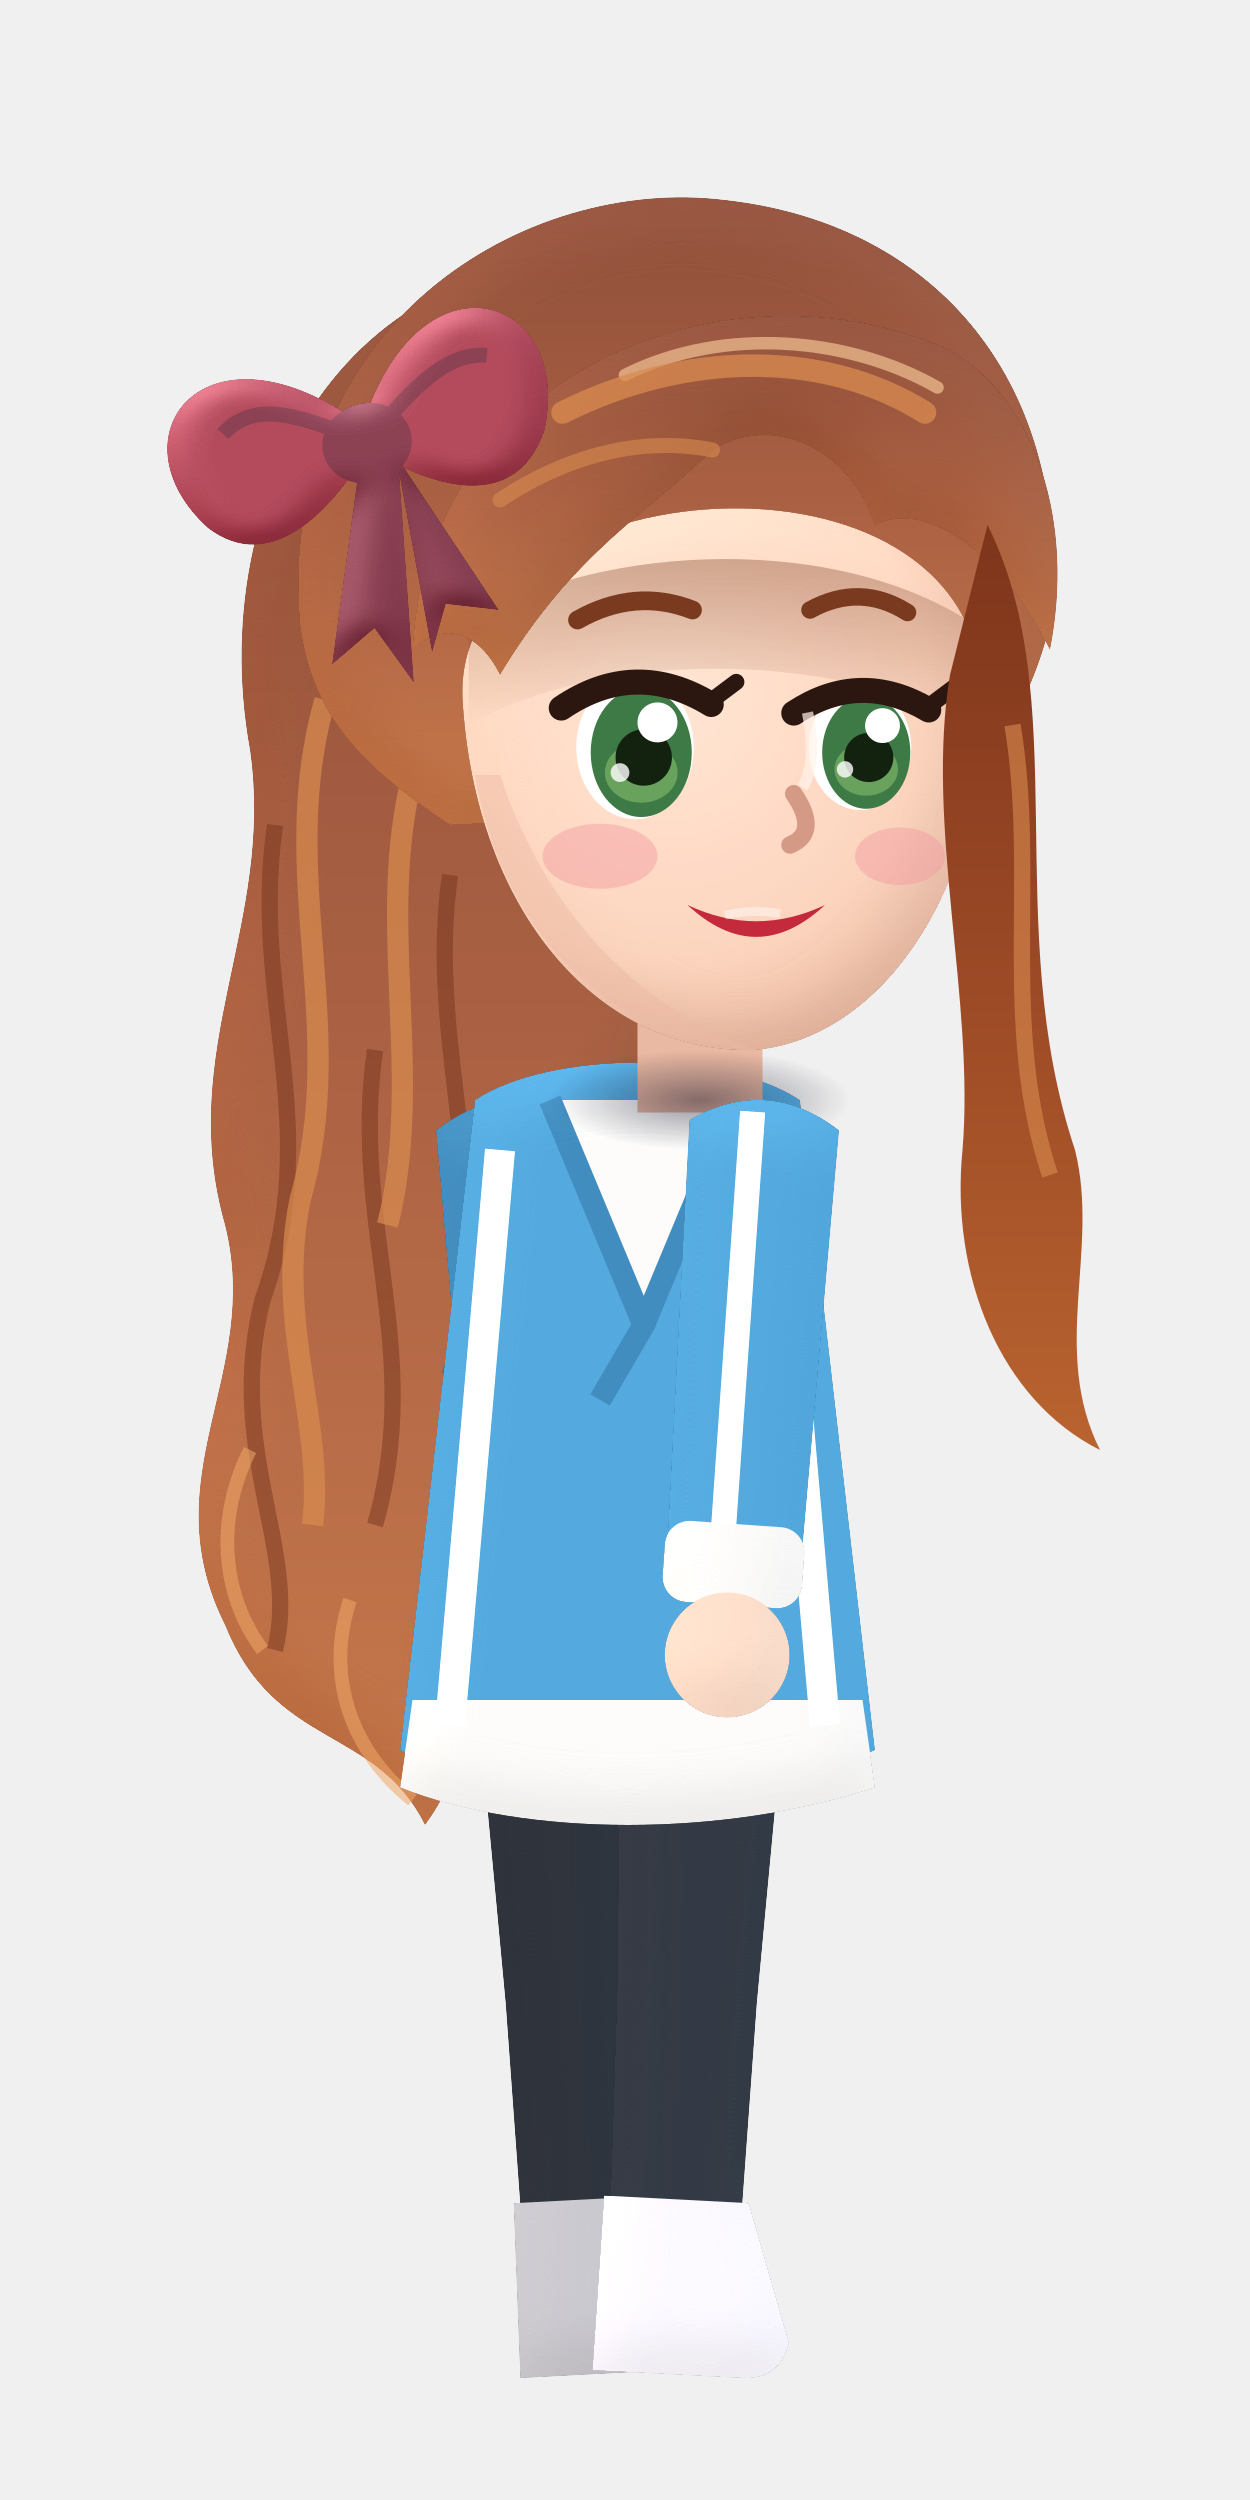
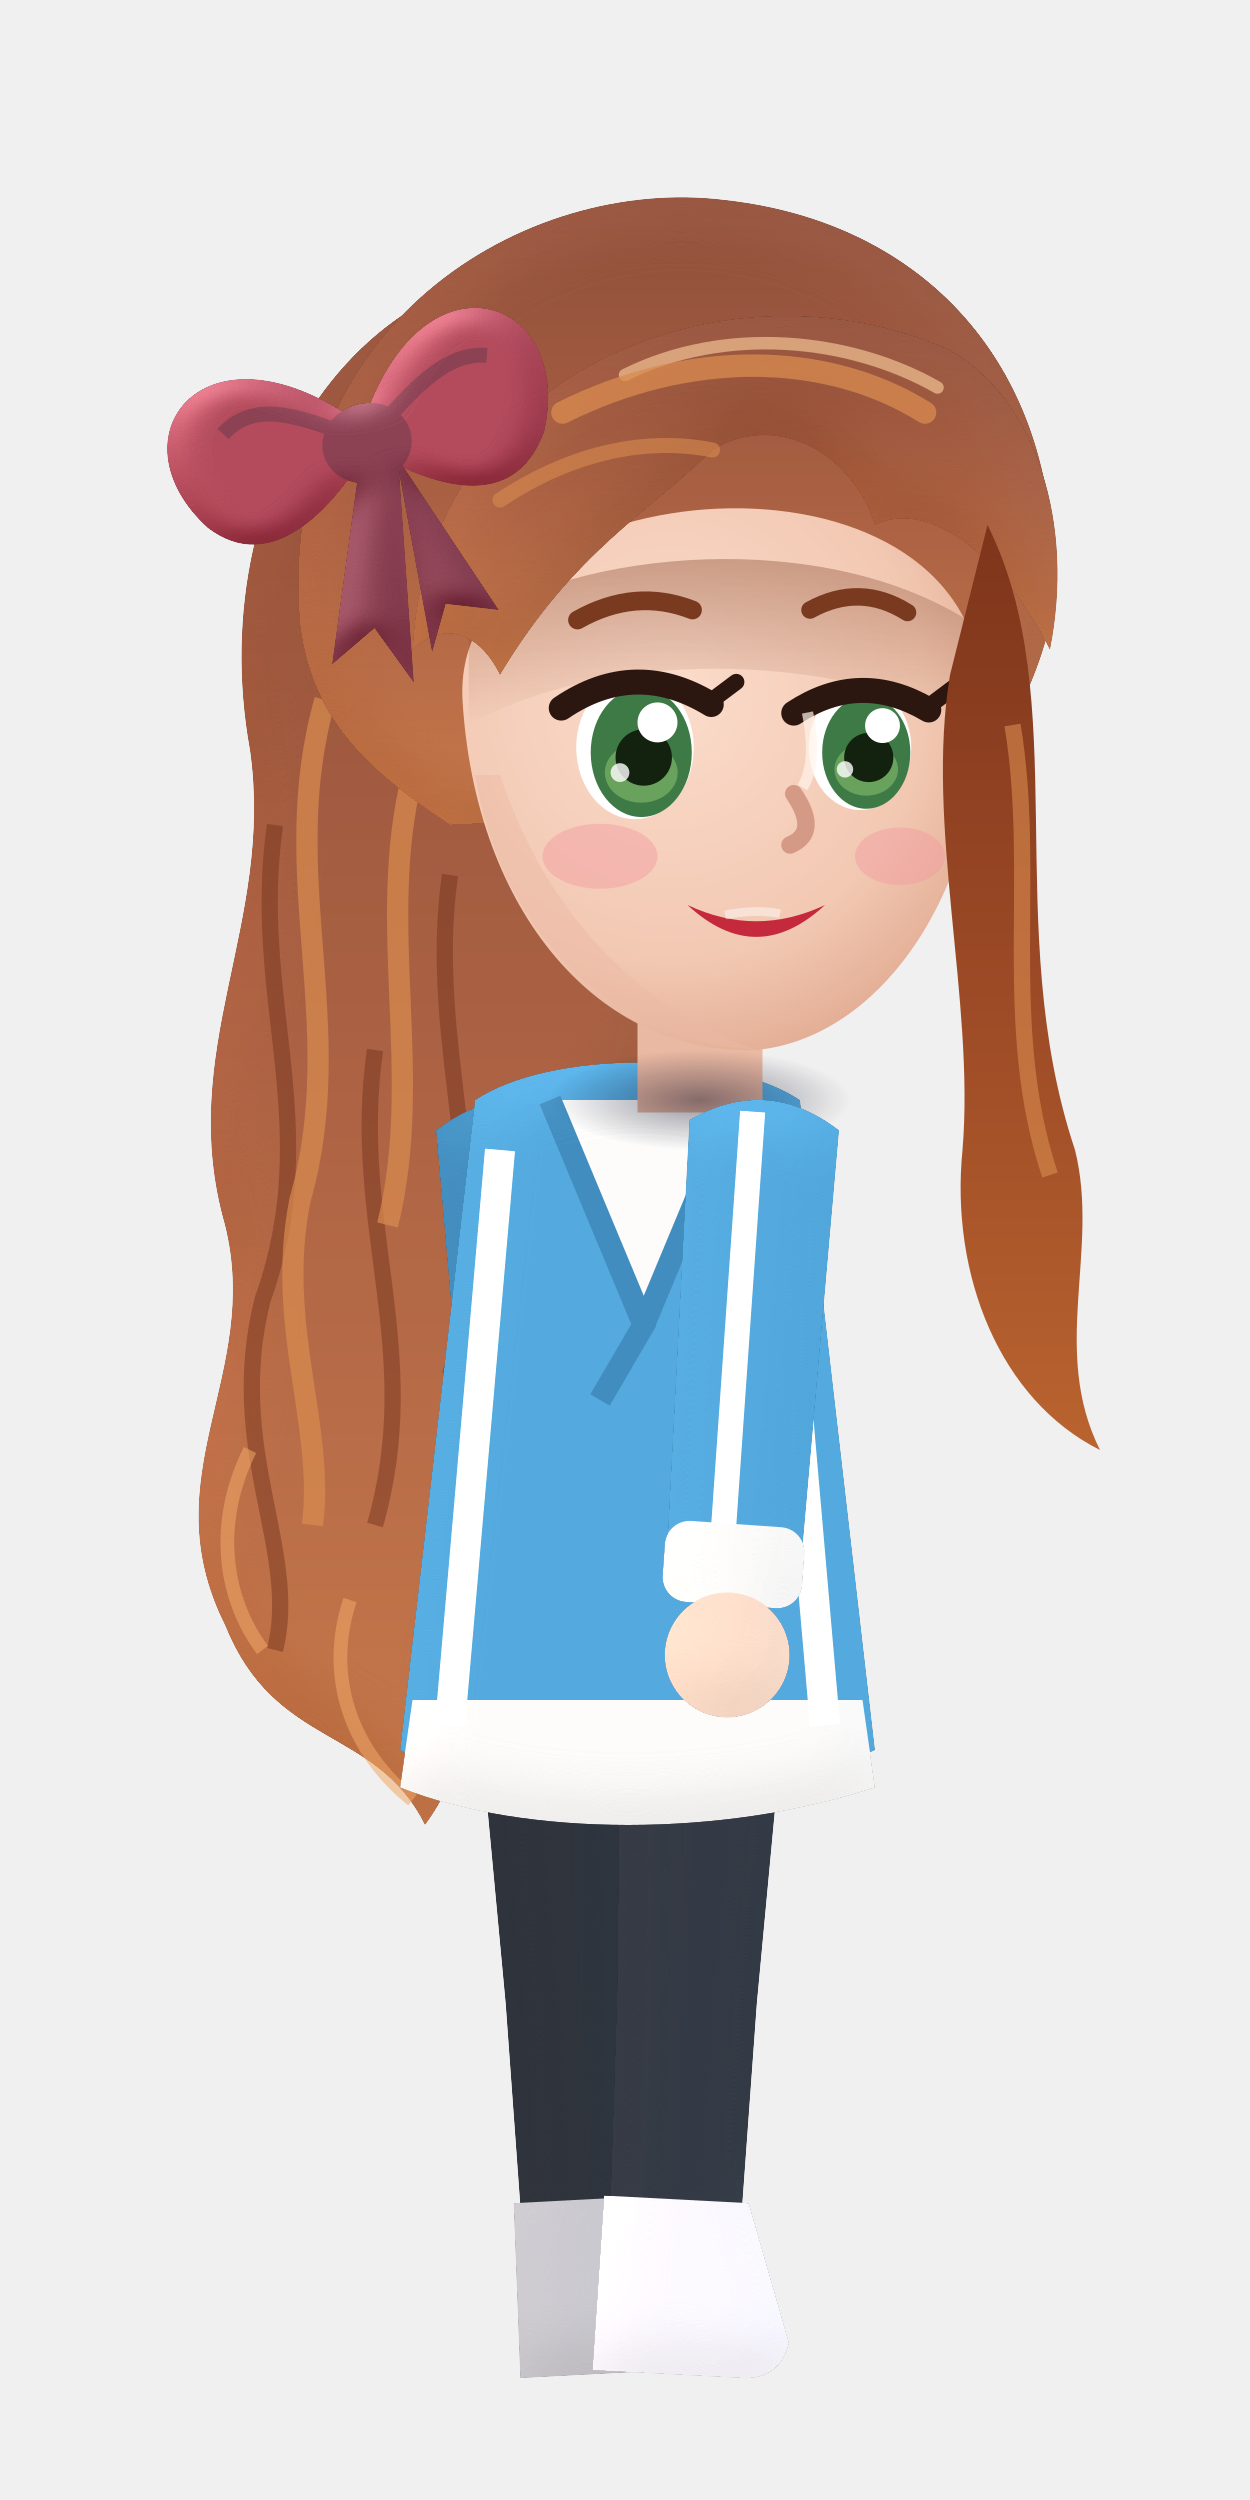
<svg xmlns="http://www.w3.org/2000/svg" viewBox="0 0 100 200">
  <defs>
    <filter id="v3d-a18" x="-25%" y="-25%" width="150%" height="150%" color-interpolation-filters="sRGB">
      <feGaussianBlur in="SourceAlpha" stdDeviation="2.4" result="h" />
      <feDiffuseLighting in="h" surfaceScale="3" diffuseConstant="1" lighting-color="#fff3e2" result="d">
        <feDistantLight azimuth="225" elevation="52" />
      </feDiffuseLighting>
      <feComposite in="SourceGraphic" in2="d" operator="arithmetic" k1="0.68" k2="0.4" k3="0" k4="0" result="lit" />
      <feSpecularLighting in="h" surfaceScale="3" specularConstant="0.12" specularExponent="30" lighting-color="#ffffff" result="s">
        <feDistantLight azimuth="225" elevation="60" />
      </feSpecularLighting>
      <feComposite in="s" in2="SourceAlpha" operator="in" result="s2" />
      <feSpecularLighting in="h" surfaceScale="3" specularConstant="0.32" specularExponent="6" lighting-color="#9fd7ff" result="r">
        <feDistantLight azimuth="330" elevation="18" />
      </feSpecularLighting>
      <feComposite in="r" in2="SourceAlpha" operator="in" result="r2" />
      <feComposite in="lit" in2="s2" operator="arithmetic" k1="0" k2="1" k3="1" k4="0" result="ls" />
      <feComposite in="ls" in2="r2" operator="arithmetic" k1="0" k2="1" k3="1" k4="0" result="all" />
      <feComposite in="all" in2="SourceAlpha" operator="in" />
    </filter>
    <filter id="fur-a18" x="-25%" y="-25%" width="150%" height="150%" color-interpolation-filters="sRGB">
      <feGaussianBlur in="SourceAlpha" stdDeviation="3.4" result="h" />
      <feDiffuseLighting in="h" surfaceScale="2.4" diffuseConstant="1" lighting-color="#fff3e2" result="d">
        <feDistantLight azimuth="225" elevation="52" />
      </feDiffuseLighting>
      <feComposite in="SourceGraphic" in2="d" operator="arithmetic" k1="0.68" k2="0.4" k3="0" k4="0" result="lit" />
      <feSpecularLighting in="h" surfaceScale="2.4" specularConstant="0.12" specularExponent="16" lighting-color="#ffffff" result="s">
        <feDistantLight azimuth="225" elevation="60" />
      </feSpecularLighting>
      <feComposite in="s" in2="SourceAlpha" operator="in" result="s2" />
      <feSpecularLighting in="h" surfaceScale="2.4" specularConstant="0.5" specularExponent="6" lighting-color="#9fd7ff" result="r">
        <feDistantLight azimuth="330" elevation="18" />
      </feSpecularLighting>
      <feComposite in="r" in2="SourceAlpha" operator="in" result="r2" />
      <feComposite in="lit" in2="s2" operator="arithmetic" k1="0" k2="1" k3="1" k4="0" result="ls" />
      <feComposite in="ls" in2="r2" operator="arithmetic" k1="0" k2="1" k3="1" k4="0" result="all" />
      <feComposite in="all" in2="SourceAlpha" operator="in" />
    </filter>
    <filter id="gloss-a18" x="-25%" y="-25%" width="150%" height="150%" color-interpolation-filters="sRGB">
      <feGaussianBlur in="SourceAlpha" stdDeviation="1.2" result="h" />
      <feDiffuseLighting in="h" surfaceScale="2.2" diffuseConstant="1" lighting-color="#fff3e2" result="d">
        <feDistantLight azimuth="225" elevation="52" />
      </feDiffuseLighting>
      <feComposite in="SourceGraphic" in2="d" operator="arithmetic" k1="0.68" k2="0.4" k3="0" k4="0" result="lit" />
      <feSpecularLighting in="h" surfaceScale="2.2" specularConstant="0.45" specularExponent="34" lighting-color="#ffffff" result="s">
        <feDistantLight azimuth="225" elevation="60" />
      </feSpecularLighting>
      <feComposite in="s" in2="SourceAlpha" operator="in" result="s2" />
      <feSpecularLighting in="h" surfaceScale="2.2" specularConstant="0.25" specularExponent="6" lighting-color="#9fd7ff" result="r">
        <feDistantLight azimuth="330" elevation="18" />
      </feSpecularLighting>
      <feComposite in="r" in2="SourceAlpha" operator="in" result="r2" />
      <feComposite in="lit" in2="s2" operator="arithmetic" k1="0" k2="1" k3="1" k4="0" result="ls" />
      <feComposite in="ls" in2="r2" operator="arithmetic" k1="0" k2="1" k3="1" k4="0" result="all" />
      <feComposite in="all" in2="SourceAlpha" operator="in" />
    </filter>
    <radialGradient id="ao-a18">
      <stop offset="0" stop-color="#0a0c24" stop-opacity=".45" />
      <stop offset="1" stop-color="#0a0c24" stop-opacity="0" />
    </radialGradient>
    <linearGradient id="haira18" x1="0" y1="0" x2="0" y2="1">
      <stop offset="0" stop-color="#7e351b" />
      <stop offset=".5" stop-color="#9c4a26" />
      <stop offset="1" stop-color="#b9632f" />
    </linearGradient>
    <radialGradient id="skina18" cx=".4" cy=".35" r=".75">
      <stop offset="0" stop-color="#fbdccb" />
      <stop offset=".65" stop-color="#f2c8b2" />
      <stop offset="1" stop-color="#dfa58c" />
    </radialGradient>
    <linearGradient id="fringeShadowa18" x1="0" y1="0" x2="0" y2="1">
      <stop offset="0" stop-color="#7a3a20" stop-opacity=".35" />
      <stop offset="1" stop-color="#7a3a20" stop-opacity="0" />
    </linearGradient>
    <pattern id="plaida18" width="7" height="7" patternUnits="userSpaceOnUse">
      <rect width="7" height="7" fill="#1d1a22" />
      <rect y="2.5" width="7" height="2" fill="#c3313d" />
      <rect x="2.5" width="2" height="7" fill="#ece6e8" opacity=".75" />
      <rect x="2.5" y="2.5" width="2" height="2" fill="#f2d6d8" />
    </pattern>
    <pattern id="knita18" width="6" height="6" patternUnits="userSpaceOnUse">
      <rect width="6" height="6" fill="#3f9ad8" />
      <path d="M0 3 L1.5 0 L3 3 L4.5 0 L6 3" stroke="#2c7ab4" stroke-width=".8" fill="none" />
    </pattern>
  </defs>
  <g transform="translate(0 0) rotate(0 50 196)">
    <g transform="rotate(0 48 40)">
      <g filter="url(#v3d-a18)">
        <path d="M54 22 C30 16 16 38 20 60 C22 74 14 84 18 98 C21 110 12 118 18 130 C22 140 30 138 34 146 C40 138 36 128 42 122 C44 114 40 104 46 98 C50 92 48 88 52 84 Z" fill="url(#haira18)" />
      </g>
      <path d="M22 66 C20 80 26 90 21 104 C18 116 24 124 22 132 M30 84 C28 98 34 108 30 122 M36 70 C34 84 40 96 36 110" stroke="#6e2f18" stroke-width="1.3" fill="none" opacity=".45" />
      <path d="M26 56 C22 70 28 82 24 96 C22 106 26 114 25 122 M33 62 C30 74 34 86 31 98" stroke="#d98b4f" stroke-width="1.7" fill="none" opacity=".7" />
      <path d="M28 128 C26 134 28 140 33 144 M20 116 C17 122 18 128 21 132" stroke="#f0a868" stroke-width="1.1" fill="none" opacity=".55" />
    </g>
    <g filter="url(#v3d-a18)">
      <g transform="translate(45 140) rotate(-3)">
        <path d="M-6.5 -2 L6.5 -2 L5.6 20 L5.2 40 L-5.2 40 L-5.6 20Z" fill="#17181f" />
        <path d="M-5.8 36 L5.8 36 L9.6 47 Q9 50 6 50 L-6 50Z" fill="#bebcc7" />
      </g>
    </g>
    <g filter="url(#v3d-a18)">
      <g transform="translate(41 92) rotate(-4)">
        <path d="M-6 -2 Q0 -6 6 -2 L5.4 32 L-5.4 32Z" fill="#2c7ab4" />
        <path d="M-1 -3 V31" stroke="#fff" stroke-width="2" />
        <rect x="-5.6" y="30" width="11.2" height="6.5" rx="2" fill="#f4f4f8" />
        <circle cx="0" cy="40.5" r="5" fill="#f7d6c4" />
      </g>
    </g>
    <g filter="url(#v3d-a18)">
      <g transform="translate(56 140) rotate(3)">
        <path d="M-6.5 -2 L6.5 -2 L5.6 20 L5.2 40 L-5.2 40 L-5.6 20Z" fill="#1d1f28" />
        <path d="M-5.8 36 L5.8 36 L9.6 47 Q9 50 6 50 L-6 50Z" fill="#f3f1ff" />
      </g>
    </g>
    <g filter="url(#v3d-a18)">
      <path d="M38 88 C44 84 58 84 64 88 L70 140 C58 146 42 146 32 140 Z" fill="#3f9ad8" />
      <path d="M44 88 L51.5 104 L59 88Z" fill="#f4f4f8" />
      <path d="M44 88 L51.5 106 L48 112 M59 88 L51.5 106" stroke="#2c7ab4" stroke-width="1.8" fill="none" />
      <path d="M33 136 L69 136 L70 143 C58 147 42 147 32 143Z" fill="#f4f4f8" />
      <path d="M40 92 L36 138 M62 92 L66 138" stroke="#fff" stroke-width="2.4" />
    </g>
    <rect x="51" y="80" width="10" height="9" fill="#eab9a3" />
    <ellipse cx="56" cy="88" rx="12" ry="4" fill="url(#ao-a18)" />
    <g filter="url(#v3d-a18)">
      <path d="M24 50 C22 26 42 14 58 16 C76 18 86 32 84 50 C82 58 78 62 76 64 L36 66 C30 62 25 58 24 50Z" fill="url(#haira18)" />
    </g>
-     <g filter="url(#v3d-a18)">
-       <path d="M37 56 C36 38 76 34 78.5 54 C79.5 70 71 83 60.5 84 C48 84.5 38 73 37 56Z" fill="url(#skina18)" />
-     </g>
+     <path d="M37 56 C36 38 76 34 78.5 54 C79.5 70 71 83 60.5 84 C48 84.5 38 73 37 56Z" fill="url(#skina18)" />
    <path d="M38 62 C40 74 48 83 60.5 84 C52 81 44 74 40 62Z" fill="#eab9a3" opacity=".45" />
    <path d="M37.5 50 C46 44 66 42 78 50 L78 58 C66 52 48 52 37.5 58Z" fill="url(#fringeShadowa18)" />
    <ellipse cx="48" cy="68.5" rx="4.6" ry="2.6" fill="#f19aa0" opacity="0.45" />
    <ellipse cx="72" cy="68.5" rx="3.6" ry="2.3" fill="#f19aa0" opacity="0.45" />
    <ellipse cx="50.8" cy="59.8" rx="4.7" ry="5.734" fill="#fff" />
    <ellipse cx="51.3" cy="60.2" rx="4.042" ry="5.161" fill="#3d7a46" />
    <ellipse cx="51.3" cy="61.807" rx="2.914" ry="2.408" fill="#8cc36e" opacity=".55" />
    <circle cx="51.5" cy="60.6" r="2.256" fill="#13210f" />
    <circle cx="52.6" cy="57.793" r="1.598" fill="#fff" />
    <circle cx="49.6" cy="61.807" r="0.752" fill="#fff" opacity=".8" />
    <path d="M44.9 56.646 Q50.8 52.632 56.9 56.36" stroke="#2b1710" stroke-width="2" fill="none" stroke-linecap="round" />
    <path d="M56.5 56.36 l2.4 -1.8" stroke="#2b1710" stroke-width="1.3" stroke-linecap="round" />
    <ellipse cx="68.8" cy="59.8" rx="4.1" ry="5.002" fill="#fff" />
    <ellipse cx="69.3" cy="60.2" rx="3.526" ry="4.502" fill="#3d7a46" />
    <ellipse cx="69.3" cy="61.551" rx="2.542" ry="2.101" fill="#8cc36e" opacity=".55" />
    <circle cx="69.5" cy="60.6" r="1.968" fill="#13210f" />
    <circle cx="70.6" cy="58.049" r="1.394" fill="#fff" />
    <circle cx="67.6" cy="61.551" r="0.656" fill="#fff" opacity=".8" />
    <path d="M63.5 57.049 Q68.8 53.547 74.3 56.799" stroke="#2b1710" stroke-width="2" fill="none" stroke-linecap="round" />
    <path d="M73.9 56.799 l2.4 -1.8" stroke="#2b1710" stroke-width="1.3" stroke-linecap="round" />
    <path d="M46.2 49.6 Q50.8 47 55.4 48.8" stroke="#7a3a20" stroke-width="1.5" fill="none" stroke-linecap="round" />
    <path d="M64.8 48.8 Q68.8 46.6 72.6 49" stroke="#7a3a20" stroke-width="1.4" fill="none" stroke-linecap="round" />
    <path d="M63.5 63.5 Q65.6 66.6 63.2 67.6" stroke="#d49a86" stroke-width="1.4" fill="none" stroke-linecap="round" />
    <path d="M64.6 57 Q65.4 61 64.2 63" stroke="#fff3ea" stroke-width=".9" fill="none" opacity=".7" />
    <path d="M55 72.4 Q60.5 77.5 66 72.4 Q60.5 75 55 72.4Z" fill="#c42a3c" />
    <path d="M58 73.2 Q60.5 72.7 62.4 73.1" stroke="#fff" stroke-width=".7" fill="none" opacity=".45" />
    <g filter="url(#v3d-a18)">
      <path d="M33 52 C34 30 58 20 76 28 C83 32 86 42 84 52 C80 44 74 40 70 42 C68 36 62 33 57 36 C52 41 46 44 40 54 C38 50 35 50 33 52Z" fill="url(#haira18)" />
    </g>
    <path d="M50 30 C58 26 68 27 75 31" stroke="#ffd2a0" stroke-width="1" fill="none" opacity=".6" stroke-linecap="round" />
    <path d="M45 33 C55 28 66 28 74 33" stroke="#d98b4f" stroke-width="1.8" fill="none" opacity=".75" stroke-linecap="round" />
    <path d="M40 40 C46 36 52 35 57 36" stroke="#d98b4f" stroke-width="1.2" fill="none" opacity=".6" stroke-linecap="round" />
    <path d="M79 42 C86 56 80 74 86 92 C88 100 84 108 88 116 C80 112 76 102 77 92 C78 80 74 66 76 54Z" fill="url(#haira18)" />
    <path d="M81 58 C83 70 80 82 84 94" stroke="#d98b4f" stroke-width="1.3" fill="none" opacity=".6" />
    <g transform="translate(29 34) rotate(-14)" filter="url(#gloss-a18)">
      <path d="M0 0 C-10 -12 -20 -4 -14 5 C-10 10 -4 6 0 2Z" fill="#8e1c2e" />
      <path d="M0 0 C8 -13 19 -6 14 4 C10 10 4 6 0 2Z" fill="#8e1c2e" />
      <path d="M-11 -2 C-8 -4 -5 -2 -2 0 M11 -3 C8 -4 5 -2 2 0" stroke="#651224" stroke-width="1.2" fill="none" />
      <path d="M-1 3 L-7 18 L-3 16 L-1 21 L2 4Z M2 3 L7 17 L3 15.5 L1 19Z" fill="#651224" />
      <ellipse cx="0" cy="1.5" rx="3.6" ry="3.2" fill="#651224" />
    </g>
    <g filter="url(#v3d-a18)">
      <g transform="translate(61 92) rotate(4)">
        <path d="M-6 -2 Q0 -6 6 -2 L5.4 32 L-5.4 32Z" fill="#3f9ad8" />
        <path d="M-1 -3 V31" stroke="#fff" stroke-width="2" />
        <rect x="-5.6" y="30" width="11.2" height="6.5" rx="2" fill="#f4f4f8" />
        <circle cx="0" cy="40.5" r="5" fill="#f7d6c4" />
      </g>
    </g>
  </g>
</svg>
